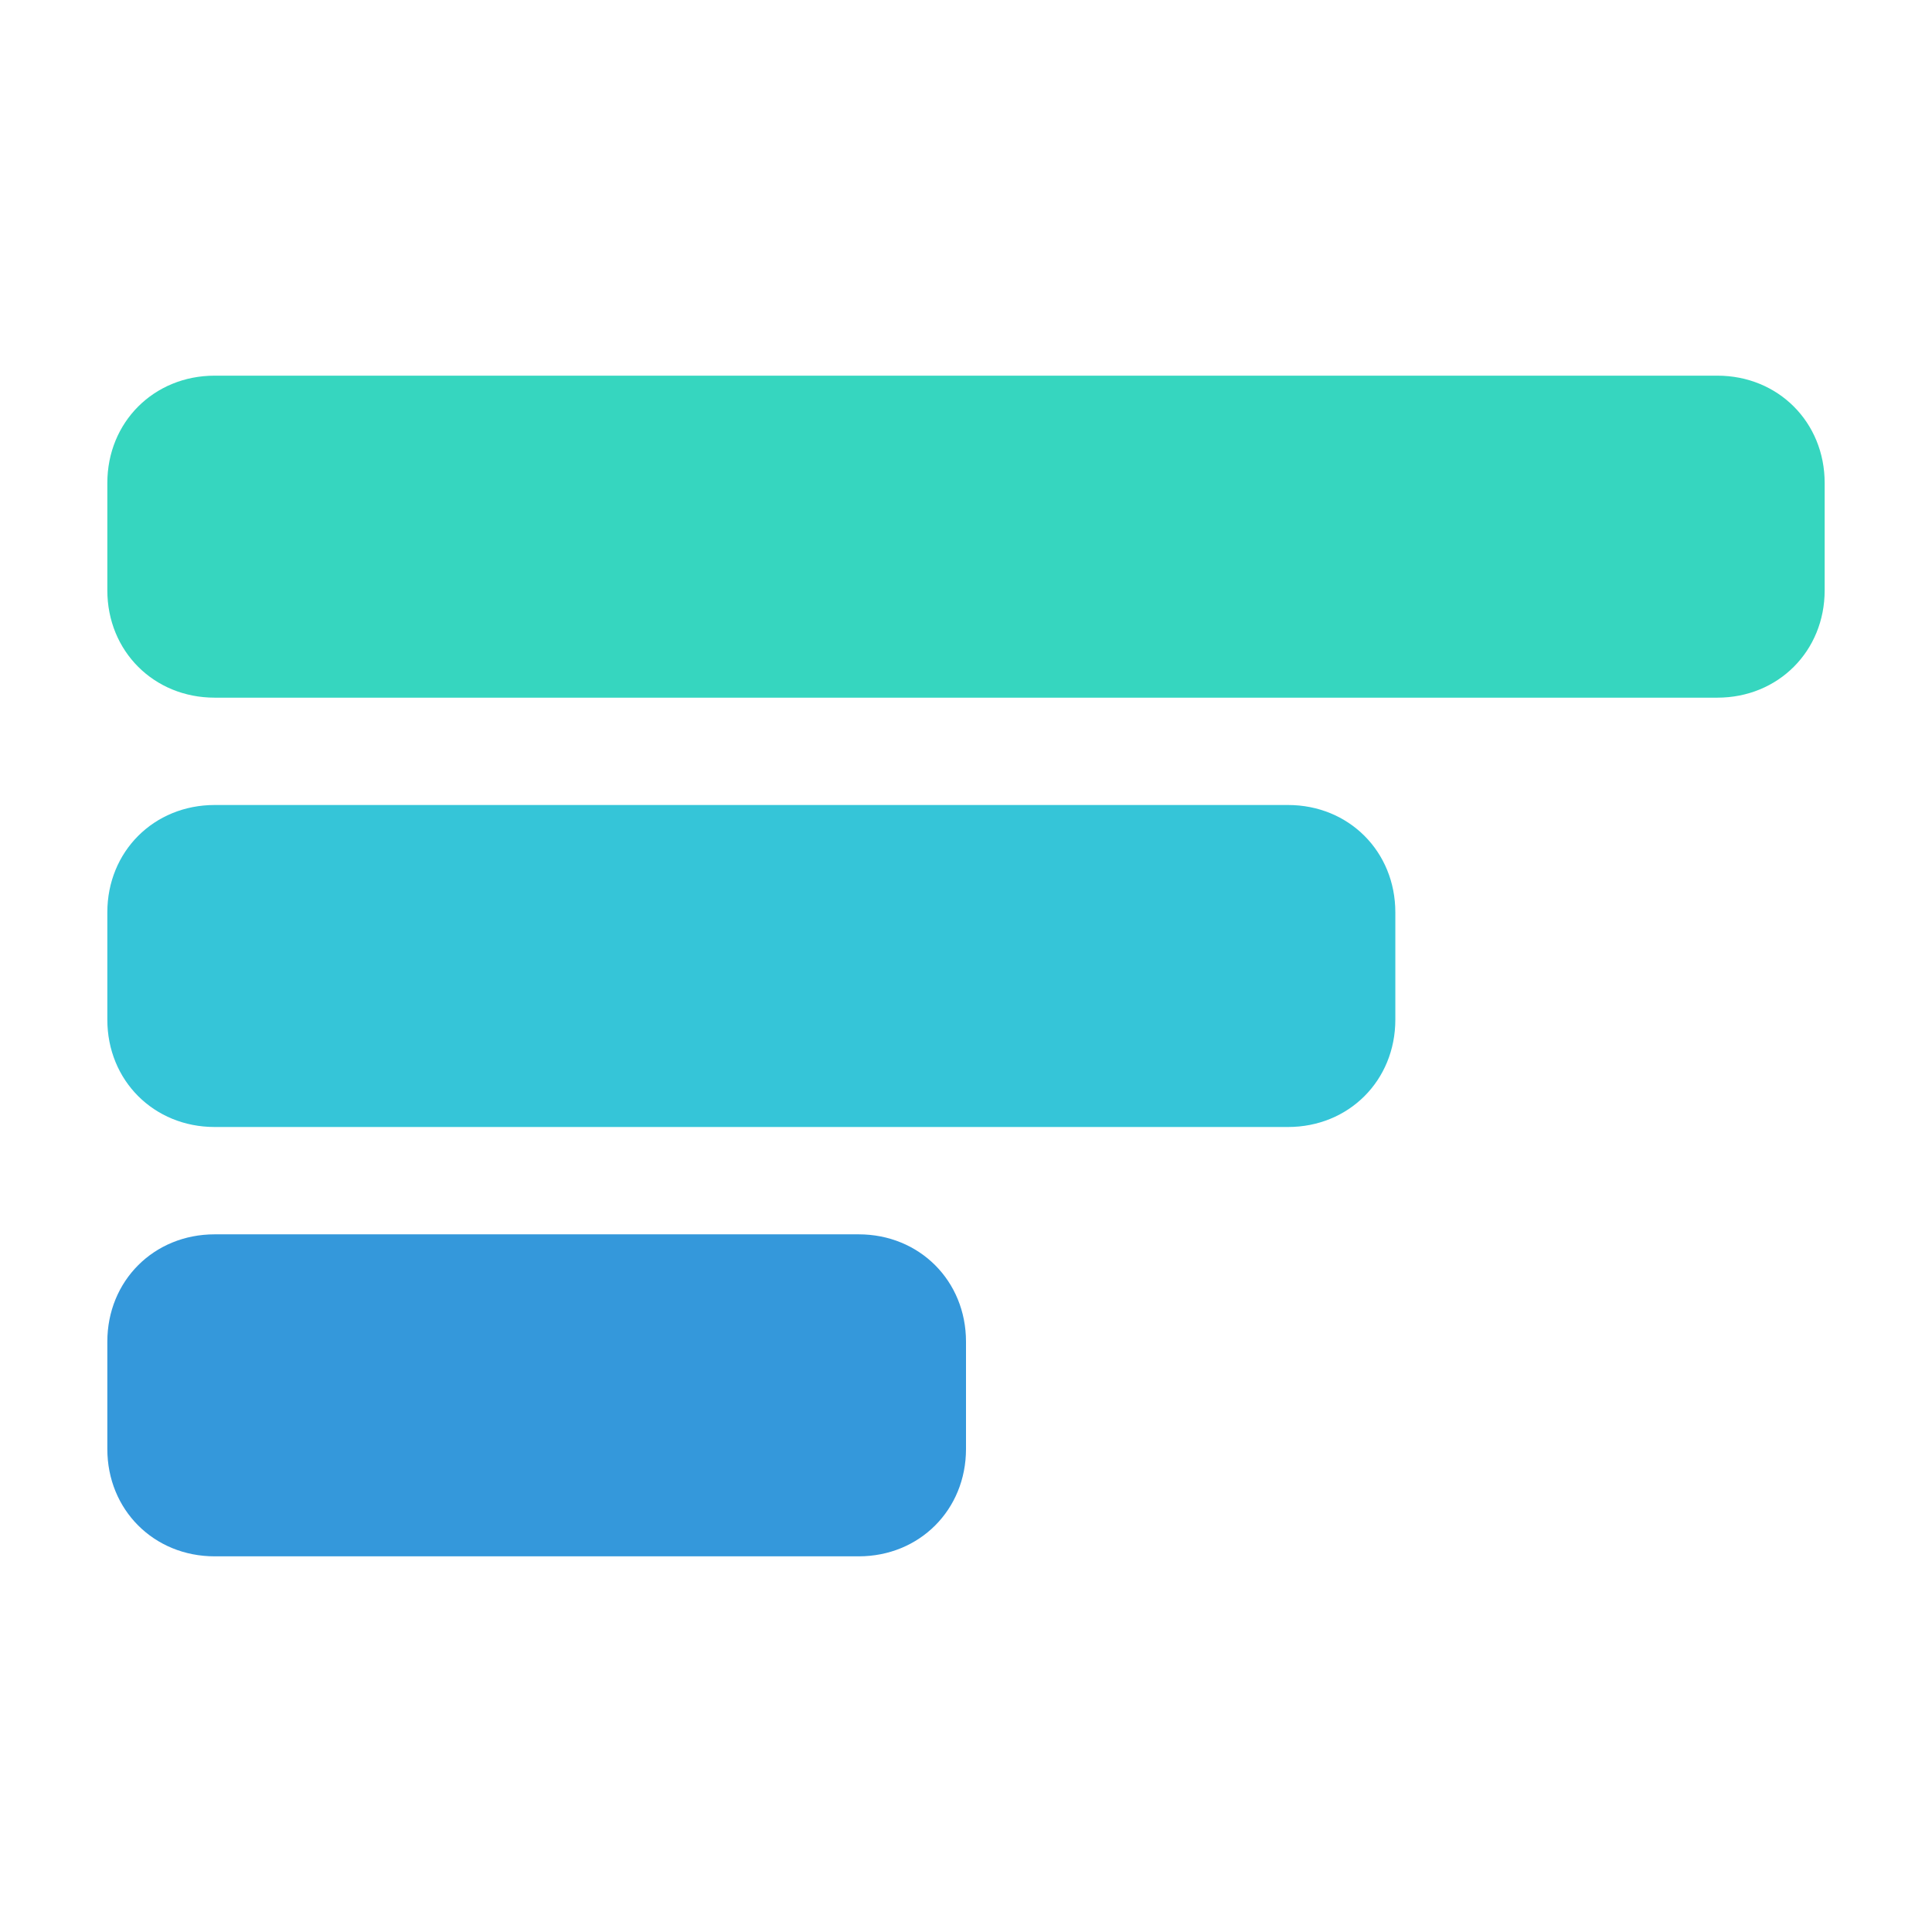
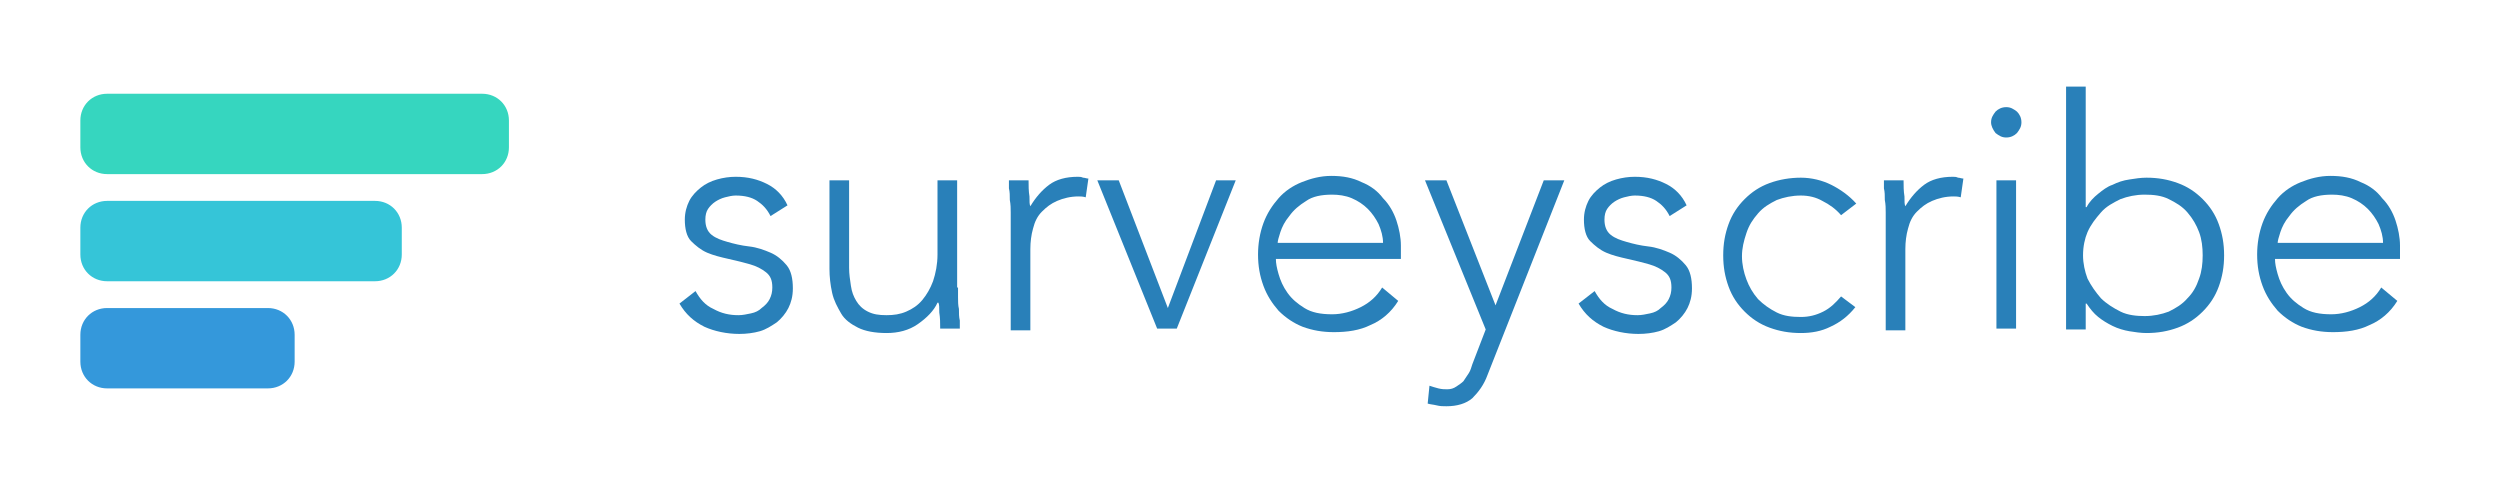
- <svg xmlns="http://www.w3.org/2000/svg" version="1.1" id="Layer_1" x="0px" y="0px" viewBox="0 0 54 54" style="enable-background:new 0 0 54 54;" xml:space="preserve">
+ <svg xmlns="http://www.w3.org/2000/svg" version="1.1" id="Layer_1" x="0px" y="0px" viewBox="0 0 280 54" style="enable-background:new 0 0 280 54;" xml:space="preserve">
  <style type="text/css">
	.st0{fill:#36D6BF;}
	.st1{fill:#35C5D8;}
	.st2{fill:#3498DB;}
+ 	.st3{fill:#2980B9;}
</style>
  <g>
-     <path class="st0" d="M48,19.5H6c-1.7,0-3-1.3-3-3v-3c0-1.7,1.3-3,3-3h42c1.7,0,3,1.3,3,3v3C51,18.2,49.7,19.5,48,19.5z" />
-     <path class="st1" d="M36,31.5H6c-1.7,0-3-1.3-3-3v-3c0-1.7,1.3-3,3-3h30c1.7,0,3,1.3,3,3v3C39,30.2,37.7,31.5,36,31.5z" />
-     <path class="st2" d="M24,43.5H6c-1.7,0-3-1.3-3-3v-3c0-1.7,1.3-3,3-3h18c1.7,0,3,1.3,3,3v3C27,42.2,25.7,43.5,24,43.5z" />
+     <path class="st0" d="M54,19.5H12c-1.7,0-3-1.3-3-3v-3c0-1.7,1.3-3,3-3h42c1.7,0,3,1.3,3,3v3C57,18.2,55.7,19.5,54,19.5z" />
+     <path class="st1" d="M42,31.5H12c-1.7,0-3-1.3-3-3v-3c0-1.7,1.3-3,3-3h30c1.7,0,3,1.3,3,3v3C45,30.2,43.7,31.5,42,31.5z" />
+     <path class="st2" d="M30,43.5H12c-1.7,0-3-1.3-3-3v-3c0-1.7,1.3-3,3-3h18c1.7,0,3,1.3,3,3v3C33,42.2,31.7,43.5,30,43.5z" />
+   </g>
+   <g>
+     <path class="st3" d="M77.9,32.6c0.5,0.9,1.1,1.6,2,2c0.9,0.5,1.8,0.7,2.8,0.7c0.5,0,0.9-0.1,1.4-0.2c0.5-0.1,0.9-0.3,1.2-0.6   c0.4-0.3,0.7-0.6,0.9-1c0.2-0.4,0.3-0.8,0.3-1.3c0-0.8-0.2-1.3-0.7-1.7c-0.5-0.4-1.1-0.7-1.8-0.9s-1.5-0.4-2.4-0.6   s-1.7-0.4-2.4-0.7c-0.7-0.3-1.3-0.8-1.8-1.3s-0.7-1.4-0.7-2.4c0-0.8,0.2-1.5,0.5-2.1c0.3-0.6,0.8-1.1,1.3-1.5   c0.5-0.4,1.1-0.7,1.8-0.9c0.7-0.2,1.4-0.3,2.1-0.3c1.4,0,2.5,0.3,3.5,0.8s1.8,1.3,2.3,2.4l-1.9,1.2c-0.4-0.8-0.9-1.3-1.5-1.7   c-0.6-0.4-1.4-0.6-2.4-0.6c-0.4,0-0.8,0.1-1.2,0.2c-0.4,0.1-0.8,0.3-1.1,0.5s-0.6,0.5-0.8,0.8c-0.2,0.3-0.3,0.7-0.3,1.2   c0,0.7,0.2,1.3,0.7,1.7c0.5,0.4,1.1,0.6,1.8,0.8s1.5,0.4,2.4,0.5c0.9,0.1,1.7,0.4,2.4,0.7s1.3,0.8,1.8,1.4s0.7,1.5,0.7,2.6   c0,0.9-0.2,1.6-0.5,2.2c-0.3,0.6-0.8,1.2-1.3,1.6c-0.6,0.4-1.2,0.8-1.9,1c-0.7,0.2-1.5,0.3-2.3,0.3c-1.4,0-2.8-0.3-3.9-0.8   c-1.2-0.6-2.1-1.4-2.8-2.6L77.9,32.6z" />
+     <path class="st3" d="M107.3,32.2c0,0.3,0,0.7,0,1.1c0,0.4,0,0.9,0.1,1.3c0,0.5,0,0.9,0.1,1.3c0,0.4,0,0.7,0,0.9h-2.2   c0-0.6,0-1.2-0.1-1.8c0-0.6,0-0.9-0.1-1.1h-0.1c-0.4,0.9-1.2,1.7-2.2,2.4c-1,0.7-2.2,1-3.5,1c-1.3,0-2.4-0.2-3.2-0.6   c-0.8-0.4-1.5-0.9-1.9-1.6s-0.8-1.4-1-2.3c-0.2-0.9-0.3-1.8-0.3-2.7v-9.9h2.2V30c0,0.7,0.1,1.3,0.2,2s0.3,1.2,0.6,1.7   c0.3,0.5,0.7,0.9,1.3,1.2s1.2,0.4,2.1,0.4c0.8,0,1.5-0.1,2.2-0.4c0.7-0.3,1.3-0.7,1.8-1.3c0.5-0.6,0.9-1.3,1.2-2.1   c0.3-0.9,0.5-1.9,0.5-3v-8.3h2.2V32.2z" />
+     <path class="st3" d="M113.2,24.9c0-0.3,0-0.7,0-1.1c0-0.4,0-0.9-0.1-1.4c0-0.5,0-0.9-0.1-1.3c0-0.4,0-0.7,0-0.9h2.2   c0,0.6,0,1.2,0.1,1.8c0,0.6,0,0.9,0.1,1.1c0.6-1,1.3-1.8,2.1-2.4s1.9-0.9,3.2-0.9c0.2,0,0.4,0,0.6,0.1c0.2,0,0.4,0.1,0.6,0.1   l-0.3,2.1c-0.3-0.1-0.6-0.1-0.8-0.1c-0.9,0-1.7,0.2-2.4,0.5c-0.7,0.3-1.2,0.7-1.7,1.2s-0.8,1.1-1,1.9c-0.2,0.7-0.3,1.5-0.3,2.3v9.1   h-2.2V24.9z" />
+     <path class="st3" d="M122.9,20.2h2.4l5.5,14.3l5.4-14.3h2.2l-6.6,16.6h-2.2L122.9,20.2z" />
+     <path class="st3" d="M156.6,33.7c-0.8,1.3-1.9,2.2-3.1,2.7c-1.2,0.6-2.6,0.8-4.1,0.8c-1.3,0-2.4-0.2-3.5-0.6c-1-0.4-1.9-1-2.7-1.8   c-0.7-0.8-1.3-1.7-1.7-2.8c-0.4-1.1-0.6-2.2-0.6-3.5c0-1.2,0.2-2.4,0.6-3.5c0.4-1.1,1-2,1.7-2.8c0.7-0.8,1.6-1.4,2.6-1.8   c1-0.4,2.1-0.7,3.3-0.7c1.3,0,2.4,0.2,3.4,0.7c1,0.4,1.8,1,2.4,1.8c0.7,0.7,1.2,1.6,1.5,2.5c0.3,0.9,0.5,1.9,0.5,2.8v1.5h-14   c0,0.5,0.1,1,0.3,1.7s0.5,1.4,1,2.1c0.5,0.7,1.1,1.2,1.9,1.7c0.8,0.5,1.8,0.7,3.1,0.7c1.1,0,2.2-0.3,3.2-0.8c1-0.5,1.8-1.2,2.4-2.2   L156.6,33.7z M154.9,27.2c0-0.7-0.2-1.4-0.5-2.1c-0.3-0.6-0.7-1.2-1.2-1.7c-0.5-0.5-1.1-0.9-1.8-1.2c-0.7-0.3-1.5-0.4-2.2-0.4   c-1.2,0-2.2,0.2-2.9,0.7c-0.8,0.5-1.4,1-1.9,1.7c-0.5,0.6-0.8,1.2-1,1.8s-0.3,1-0.3,1.2H154.9z" />
+     <path class="st3" d="M166.6,42c-0.4,1.1-1,1.9-1.7,2.6c-0.7,0.6-1.7,0.9-2.9,0.9c-0.4,0-0.7,0-1.1-0.1c-0.4-0.1-0.7-0.1-1-0.2   l0.2-2c0.3,0.1,0.6,0.2,1,0.3s0.7,0.1,1,0.1c0.4,0,0.7-0.1,1-0.3s0.6-0.4,0.8-0.6c0.2-0.3,0.4-0.6,0.6-0.9c0.2-0.3,0.3-0.7,0.4-1   l1.5-3.9l-6.8-16.7h2.4l5.5,14l5.4-14h2.3L166.6,42z" />
+     <path class="st3" d="M178.6,32.6c0.5,0.9,1.1,1.6,2,2c0.9,0.5,1.8,0.7,2.8,0.7c0.5,0,0.9-0.1,1.4-0.2c0.5-0.1,0.9-0.3,1.2-0.6   c0.4-0.3,0.7-0.6,0.9-1c0.2-0.4,0.3-0.8,0.3-1.3c0-0.8-0.2-1.3-0.7-1.7c-0.5-0.4-1.1-0.7-1.8-0.9s-1.5-0.4-2.4-0.6   s-1.7-0.4-2.4-0.7c-0.7-0.3-1.3-0.8-1.8-1.3s-0.7-1.4-0.7-2.4c0-0.8,0.2-1.5,0.5-2.1c0.3-0.6,0.8-1.1,1.3-1.5   c0.5-0.4,1.1-0.7,1.8-0.9c0.7-0.2,1.4-0.3,2.1-0.3c1.4,0,2.5,0.3,3.5,0.8s1.8,1.3,2.3,2.4l-1.9,1.2c-0.4-0.8-0.9-1.3-1.5-1.7   c-0.6-0.4-1.4-0.6-2.4-0.6c-0.4,0-0.8,0.1-1.2,0.2c-0.4,0.1-0.8,0.3-1.1,0.5s-0.6,0.5-0.8,0.8c-0.2,0.3-0.3,0.7-0.3,1.2   c0,0.7,0.2,1.3,0.7,1.7c0.5,0.4,1.1,0.6,1.8,0.8s1.5,0.4,2.4,0.5c0.9,0.1,1.7,0.4,2.4,0.7s1.3,0.8,1.8,1.4s0.7,1.5,0.7,2.6   c0,0.9-0.2,1.6-0.5,2.2c-0.3,0.6-0.8,1.2-1.3,1.6c-0.6,0.4-1.2,0.8-1.9,1c-0.7,0.2-1.5,0.3-2.3,0.3c-1.4,0-2.8-0.3-3.9-0.8   c-1.2-0.6-2.1-1.4-2.8-2.6L178.6,32.6z" />
+     <path class="st3" d="M207.8,34.4c-0.8,1-1.7,1.7-2.8,2.2c-1,0.5-2.1,0.7-3.3,0.7c-1.3,0-2.4-0.2-3.5-0.6c-1.1-0.4-2-1-2.8-1.8   c-0.8-0.8-1.4-1.7-1.8-2.8c-0.4-1.1-0.6-2.2-0.6-3.5c0-1.3,0.2-2.4,0.6-3.5c0.4-1.1,1-2,1.8-2.8c0.8-0.8,1.7-1.4,2.8-1.8   c1.1-0.4,2.3-0.6,3.5-0.6c1.2,0,2.4,0.3,3.4,0.8s2,1.2,2.8,2.1l-1.7,1.3c-0.6-0.7-1.3-1.2-2.1-1.6c-0.7-0.4-1.5-0.6-2.4-0.6   c-1,0-1.9,0.2-2.7,0.5c-0.8,0.4-1.5,0.8-2.1,1.5s-1,1.3-1.3,2.2s-0.5,1.7-0.5,2.6c0,0.9,0.2,1.8,0.5,2.6s0.7,1.5,1.3,2.2   c0.6,0.6,1.3,1.1,2.1,1.5c0.8,0.4,1.7,0.5,2.7,0.5c0.9,0,1.7-0.2,2.5-0.6c0.8-0.4,1.4-1,2-1.7L207.8,34.4z" />
+     <path class="st3" d="M211.2,24.9c0-0.3,0-0.7,0-1.1c0-0.4,0-0.9-0.1-1.4c0-0.5,0-0.9-0.1-1.3c0-0.4,0-0.7,0-0.9h2.2   c0,0.6,0,1.2,0.1,1.8c0,0.6,0,0.9,0.1,1.1c0.6-1,1.3-1.8,2.1-2.4s1.9-0.9,3.2-0.9c0.2,0,0.4,0,0.6,0.1c0.2,0,0.4,0.1,0.6,0.1   l-0.3,2.1c-0.3-0.1-0.6-0.1-0.8-0.1c-0.9,0-1.7,0.2-2.4,0.5c-0.7,0.3-1.2,0.7-1.7,1.2s-0.8,1.1-1,1.9c-0.2,0.7-0.3,1.5-0.3,2.3v9.1   h-2.2V24.9z" />
+     <path class="st3" d="M223,13.7c0-0.5,0.2-0.8,0.5-1.2c0.3-0.3,0.7-0.5,1.2-0.5c0.5,0,0.8,0.2,1.2,0.5c0.3,0.3,0.5,0.7,0.5,1.2   c0,0.5-0.2,0.8-0.5,1.2c-0.3,0.3-0.7,0.5-1.2,0.5c-0.5,0-0.8-0.2-1.2-0.5C223.2,14.5,223,14.1,223,13.7z M223.6,20.2h2.2v16.6h-2.2   V20.2z" />
+     <path class="st3" d="M231.4,9.7h2.2v13.5h0.1c0.3-0.6,0.8-1.1,1.3-1.5s1-0.8,1.6-1c0.6-0.3,1.2-0.5,1.9-0.6   c0.6-0.1,1.3-0.2,1.9-0.2c1.3,0,2.4,0.2,3.5,0.6c1.1,0.4,2,1,2.8,1.8c0.8,0.8,1.4,1.7,1.8,2.8c0.4,1.1,0.6,2.2,0.6,3.5   c0,1.3-0.2,2.4-0.6,3.5c-0.4,1.1-1,2-1.8,2.8c-0.8,0.8-1.7,1.4-2.8,1.8c-1.1,0.4-2.2,0.6-3.5,0.6c-0.6,0-1.3-0.1-1.9-0.2   c-0.6-0.1-1.3-0.3-1.9-0.6c-0.6-0.3-1.1-0.6-1.6-1s-0.9-0.9-1.3-1.5h-0.1v2.9h-2.2V9.7z M233.3,28.6c0,0.9,0.2,1.8,0.5,2.6   c0.4,0.8,0.9,1.5,1.5,2.2c0.6,0.6,1.4,1.1,2.2,1.5c0.8,0.4,1.8,0.5,2.7,0.5c1,0,1.9-0.2,2.7-0.5c0.8-0.4,1.5-0.8,2.1-1.5   c0.6-0.6,1-1.3,1.3-2.2c0.3-0.8,0.4-1.7,0.4-2.6c0-0.9-0.1-1.8-0.4-2.6c-0.3-0.8-0.7-1.5-1.3-2.2s-1.3-1.1-2.1-1.5   c-0.8-0.4-1.7-0.5-2.7-0.5c-1,0-1.9,0.2-2.7,0.5c-0.8,0.4-1.6,0.8-2.2,1.5s-1.1,1.3-1.5,2.2C233.5,26.7,233.3,27.6,233.3,28.6z" />
+     <path class="st3" d="M268.5,33.7c-0.8,1.3-1.9,2.2-3.1,2.7c-1.2,0.6-2.6,0.8-4.1,0.8c-1.3,0-2.4-0.2-3.5-0.6c-1-0.4-1.9-1-2.7-1.8   c-0.7-0.8-1.3-1.7-1.7-2.8c-0.4-1.1-0.6-2.2-0.6-3.5c0-1.2,0.2-2.4,0.6-3.5c0.4-1.1,1-2,1.7-2.8c0.7-0.8,1.6-1.4,2.6-1.8   c1-0.4,2.1-0.7,3.3-0.7c1.3,0,2.4,0.2,3.4,0.7c1,0.4,1.8,1,2.4,1.8c0.7,0.7,1.2,1.6,1.5,2.5c0.3,0.9,0.5,1.9,0.5,2.8v1.5h-14   c0,0.5,0.1,1,0.3,1.7s0.5,1.4,1,2.1c0.5,0.7,1.1,1.2,1.9,1.7c0.8,0.5,1.8,0.7,3.1,0.7c1.1,0,2.2-0.3,3.2-0.8c1-0.5,1.8-1.2,2.4-2.2   L268.5,33.7z M266.9,27.2c0-0.7-0.2-1.4-0.5-2.1c-0.3-0.6-0.7-1.2-1.2-1.7c-0.5-0.5-1.1-0.9-1.8-1.2c-0.7-0.3-1.5-0.4-2.2-0.4   c-1.2,0-2.2,0.2-2.9,0.7c-0.8,0.5-1.4,1-1.9,1.7c-0.5,0.6-0.8,1.2-1,1.8s-0.3,1-0.3,1.2H266.9z" />
  </g>
</svg>
